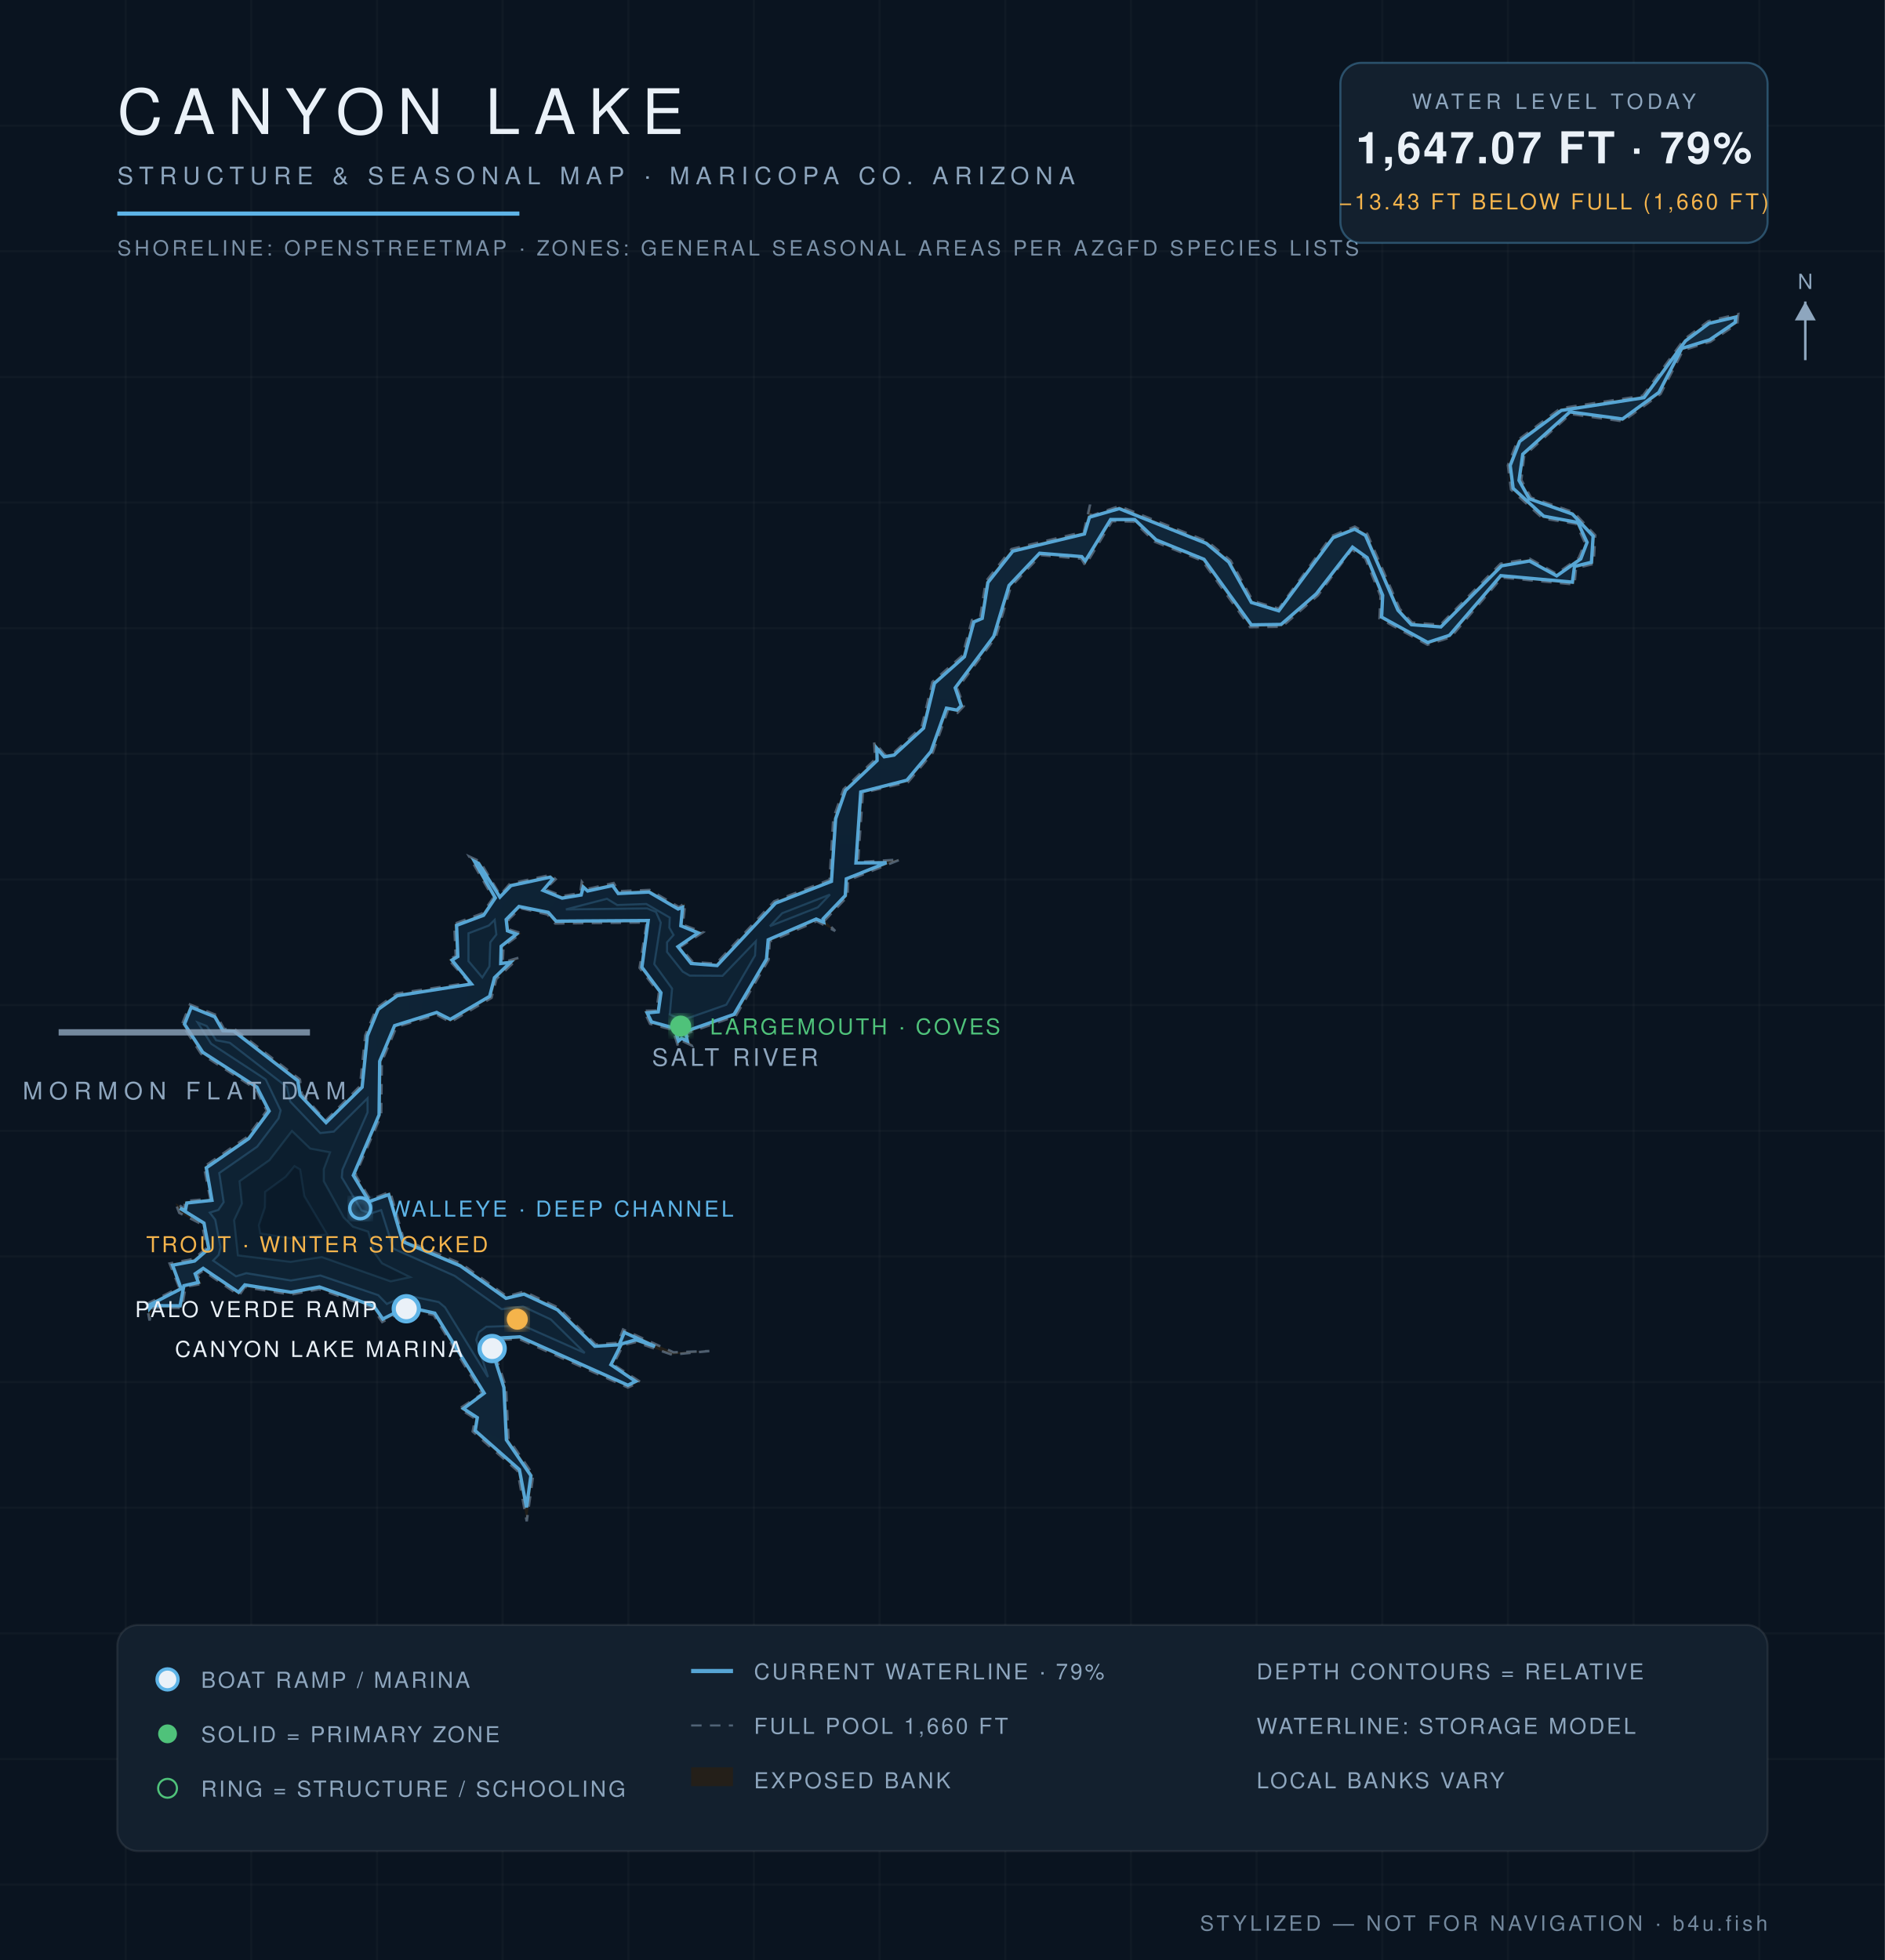
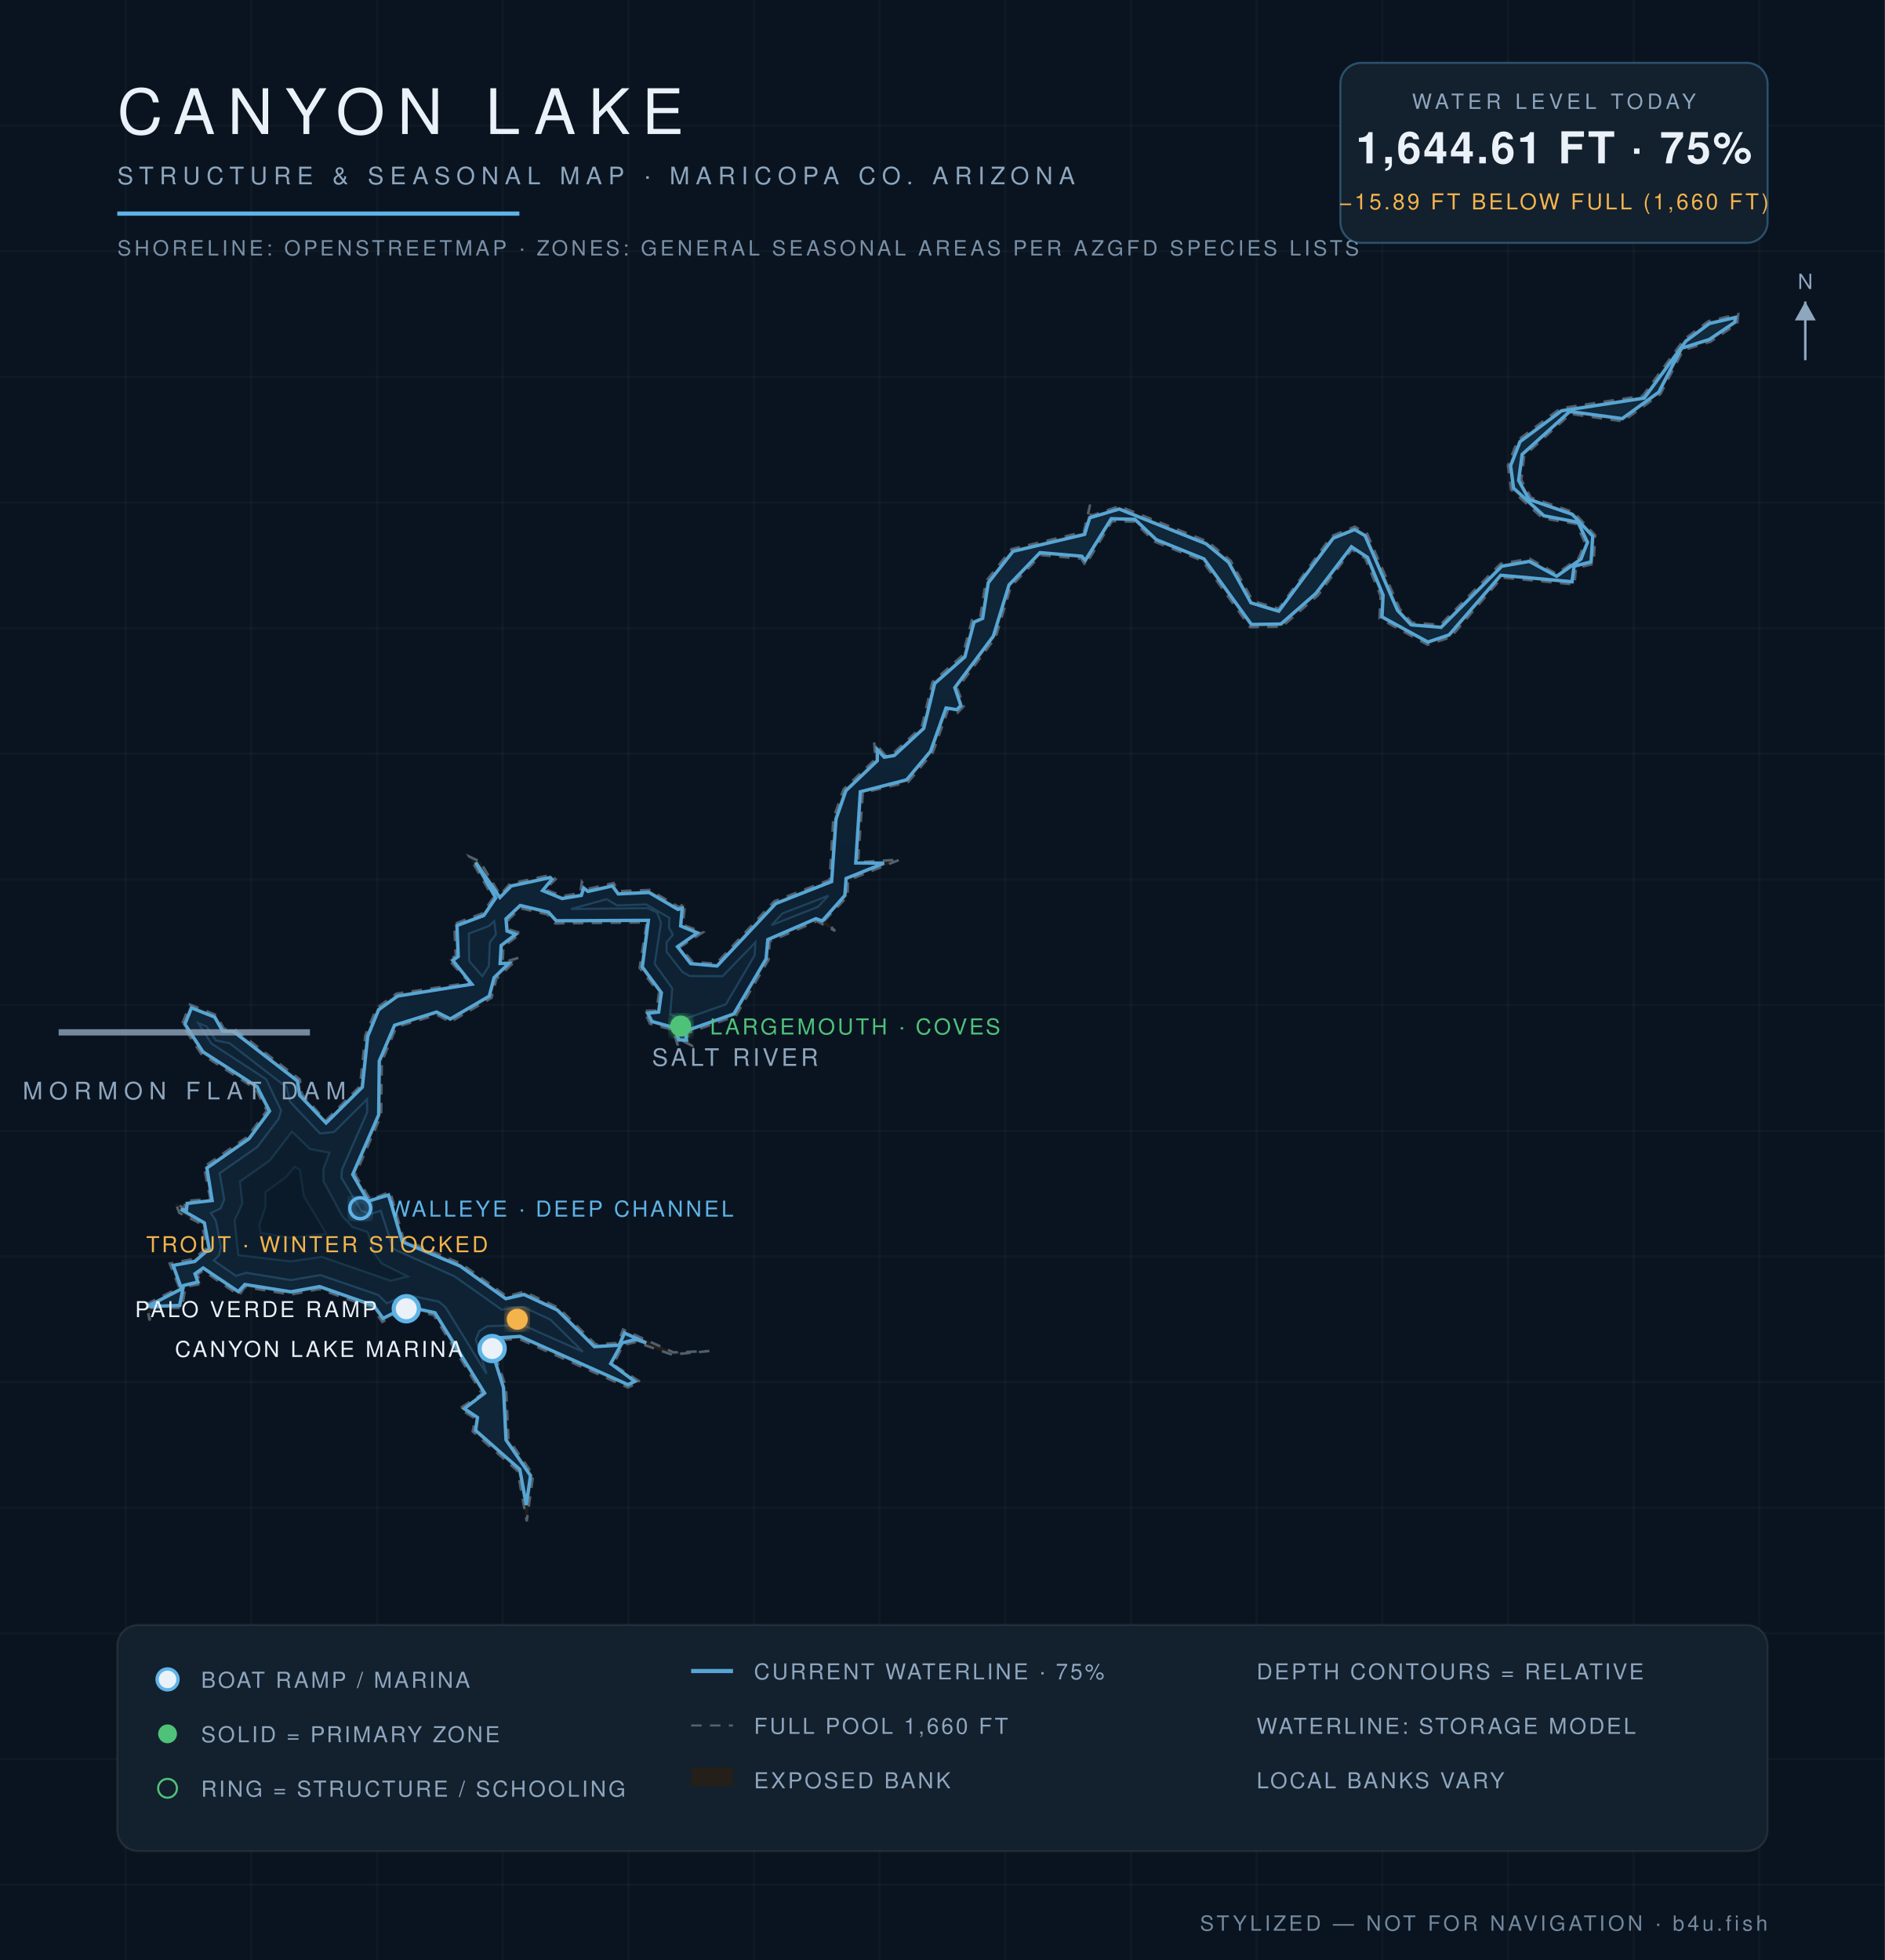
<svg xmlns="http://www.w3.org/2000/svg" viewBox="0 0 900 936" font-family="Helvetica,Arial,sans-serif">
  <defs>
    <radialGradient id="wg" cx="45%" cy="60%" r="80%">
      <stop offset="0%" stop-color="#0c1f31" />
      <stop offset="55%" stop-color="#102639" />
      <stop offset="100%" stop-color="#13293c" />
    </radialGradient>
    <filter id="glow">
      <feGaussianBlur stdDeviation="2.2" result="b" />
      <feMerge>
        <feMergeNode in="b" />
        <feMergeNode in="SourceGraphic" />
      </feMerge>
    </filter>
  </defs>
  <rect width="900" height="936" fill="#0a1420" />
  <g stroke="#ffffff" stroke-opacity="0.025">
    <line x1="60" y1="0" x2="60" y2="936" />
    <line x1="120" y1="0" x2="120" y2="936" />
    <line x1="180" y1="0" x2="180" y2="936" />
    <line x1="240" y1="0" x2="240" y2="936" />
    <line x1="300" y1="0" x2="300" y2="936" />
    <line x1="360" y1="0" x2="360" y2="936" />
    <line x1="420" y1="0" x2="420" y2="936" />
    <line x1="480" y1="0" x2="480" y2="936" />
    <line x1="540" y1="0" x2="540" y2="936" />
    <line x1="600" y1="0" x2="600" y2="936" />
    <line x1="660" y1="0" x2="660" y2="936" />
    <line x1="720" y1="0" x2="720" y2="936" />
    <line x1="780" y1="0" x2="780" y2="936" />
    <line x1="840" y1="0" x2="840" y2="936" />
    <line x1="0" y1="60" x2="900" y2="60" />
    <line x1="0" y1="120" x2="900" y2="120" />
    <line x1="0" y1="180" x2="900" y2="180" />
    <line x1="0" y1="240" x2="900" y2="240" />
    <line x1="0" y1="300" x2="900" y2="300" />
    <line x1="0" y1="360" x2="900" y2="360" />
    <line x1="0" y1="420" x2="900" y2="420" />
    <line x1="0" y1="480" x2="900" y2="480" />
    <line x1="0" y1="540" x2="900" y2="540" />
    <line x1="0" y1="600" x2="900" y2="600" />
    <line x1="0" y1="660" x2="900" y2="660" />
    <line x1="0" y1="720" x2="900" y2="720" />
    <line x1="0" y1="780" x2="900" y2="780" />
    <line x1="0" y1="840" x2="900" y2="840" />
    <line x1="0" y1="900" x2="900" y2="900" />
  </g>
  <path d="M 338.7,645.2 L 320.8,646.9 L 303.6,640.9 L 297.6,642.3 L 292.8,651.6 L 305.7,659.9 L 299.8,662.6 L 247.9,639.4 L 234.0,640.0 L 241.6,662.4 L 242.8,687.2 L 254.6,704.4 L 251.5,726.5 L 247.1,702.4 L 225.7,683.6 L 226.9,677.5 L 219.4,672.7 L 230.2,665.6 L 207.1,628.0 L 194.2,625.1 L 182.5,631.3 L 178.0,624.6 L 152.4,615.6 L 138.9,618.2 L 116.9,614.6 L 114.2,618.6 L 97.0,606.8 L 94.2,608.7 L 96.3,613.1 L 88.6,614.5 L 86.9,624.6 L 72.6,624.5 L 71.4,630.6 L 70.0,622.8 L 85.6,614.9 L 81.0,603.4 L 92.5,601.2 L 98.7,596.0 L 96.5,584.7 L 85.6,579.2 L 83.8,574.6 L 88.2,577.1 L 88.1,573.6 L 100.4,572.5 L 97.4,557.2 L 118.1,542.9 L 127.4,530.4 L 122.1,520.0 L 96.0,503.2 L 86.9,489.2 L 90.7,479.7 L 103.4,484.8 L 107.0,491.4 L 111.9,491.4 L 143.2,515.5 L 144.1,522.4 L 155.5,535.1 L 171.9,518.7 L 174.4,494.5 L 179.8,481.4 L 189.3,474.5 L 224.2,469.3 L 214.1,458.2 L 217.6,456.6 L 216.9,441.2 L 230.3,436.2 L 235.5,428.8 L 224.0,409.0 L 229.2,411.4 L 238.8,427.4 L 243.5,422.0 L 263.1,417.8 L 265.3,419.9 L 260.2,424.7 L 268.6,427.9 L 277.1,426.5 L 277.8,421.1 L 280.6,424.5 L 293.0,421.7 L 295.4,425.6 L 310.2,425.0 L 324.2,433.2 L 327.2,431.2 L 326.0,441.6 L 335.7,445.2 L 324.7,452.3 L 330.8,459.4 L 341.9,460.2 L 369.7,430.4 L 396.1,420.2 L 397.9,390.8 L 402.8,376.9 L 417.9,362.6 L 417.4,354.3 L 422.6,360.5 L 426.5,359.7 L 440.1,347.1 L 445.2,325.7 L 459.6,313.0 L 464.1,296.1 L 468.0,295.0 L 470.7,277.7 L 483.0,262.2 L 517.5,254.0 L 520.5,241.0 L 520.9,246.3 L 534.4,241.7 L 576.6,258.6 L 587.6,267.7 L 598.2,287.0 L 610.6,290.6 L 635.8,256.0 L 646.9,251.5 L 652.8,254.9 L 668.3,290.7 L 674.2,297.3 L 687.7,298.4 L 716.5,269.2 L 730.4,266.8 L 743.2,274.0 L 753.8,266.5 L 756.8,259.2 L 752.6,250.2 L 736.6,247.5 L 721.5,233.8 L 720.0,222.2 L 724.7,210.2 L 745.1,195.0 L 784.4,189.0 L 804.1,162.1 L 815.7,153.4 L 830.0,150.0 L 829.5,154.6 L 816.7,163.2 L 803.7,167.2 L 792.9,188.1 L 774.9,201.2 L 749.9,197.7 L 727.8,217.6 L 726.4,229.2 L 731.0,237.6 L 751.4,244.6 L 761.7,255.6 L 760.9,269.3 L 752.5,271.3 L 751.8,279.1 L 717.1,275.8 L 692.7,304.3 L 681.6,307.9 L 658.7,295.3 L 659.2,284.6 L 651.9,266.7 L 645.5,262.4 L 629.3,284.3 L 612.1,299.3 L 596.9,299.5 L 574.1,267.8 L 551.4,258.7 L 541.4,249.1 L 531.0,248.9 L 518.2,270.0 L 516.3,266.8 L 497.0,265.1 L 482.7,280.1 L 475.4,304.4 L 457.1,328.8 L 460.2,337.2 L 457.2,340.4 L 452.8,338.7 L 445.4,359.4 L 433.6,373.5 L 412.0,378.6 L 409.7,411.7 L 429.8,410.5 L 404.9,420.4 L 404.7,428.1 L 393.8,439.5 L 398.8,444.6 L 390.0,439.9 L 367.5,449.6 L 367.0,458.3 L 351.3,485.2 L 327.8,493.5 L 330.3,499.3 L 325.4,496.9 L 323.7,499.5 L 321.3,491.8 L 310.4,488.9 L 307.4,482.7 L 313.5,482.6 L 314.6,474.1 L 305.4,462.2 L 308.8,440.5 L 265.1,441.0 L 261.4,436.7 L 248.5,433.7 L 242.8,439.2 L 243.2,443.9 L 248.9,445.7 L 240.4,452.0 L 240.0,459.6 L 247.6,457.4 L 237.0,467.5 L 234.7,476.5 L 215.0,488.1 L 208.6,484.6 L 189.3,490.4 L 182.3,507.0 L 182.0,532.6 L 169.7,561.0 L 176.8,572.9 L 186.3,569.1 L 192.8,592.0 L 220.3,603.5 L 242.0,619.1 L 250.3,616.8 L 266.8,624.6 L 284.4,642.0 L 295.1,641.3 L 297.5,634.9 L 321.6,645.8 L 338.7,645.2 Z" fill="#241f19" fill-opacity="0.9" stroke="#8ea6be" stroke-opacity="0.5" stroke-width="1.2" stroke-dasharray="5 4" />
-   <path d="M 312.8,643.0 L 303.6,639.8 L 296.7,641.8 L 291.7,651.7 L 303.5,659.7 L 299.8,661.5 L 248.2,638.4 L 233.2,639.3 L 240.6,662.6 L 241.8,687.6 L 253.5,704.7 L 251.4,719.9 L 248.0,701.8 L 226.9,683.2 L 227.9,677.0 L 221.3,672.7 L 231.2,665.3 L 207.6,627.1 L 194.1,624.1 L 182.8,629.9 L 178.5,623.7 L 152.5,614.6 L 138.9,617.1 L 116.9,613.6 L 113.9,617.1 L 97.0,605.7 L 93.2,608.3 L 94.7,612.4 L 87.8,614.0 L 86.0,623.6 L 72.5,623.5 L 71.4,624.9 L 71.2,623.3 L 86.5,615.4 L 82.4,604.2 L 92.9,602.2 L 99.7,596.3 L 97.4,584.1 L 85.9,577.0 L 88.5,578.1 L 89.2,574.5 L 101.2,573.2 L 98.5,557.7 L 118.8,543.7 L 128.5,530.6 L 122.7,519.2 L 96.8,502.5 L 88.1,489.1 L 91.3,481.0 L 102.6,485.6 L 106.4,492.2 L 111.6,492.4 L 142.2,516.1 L 143.3,523.0 L 155.7,536.1 L 172.9,519.2 L 175.4,494.7 L 180.6,482.0 L 189.7,475.5 L 225.1,469.9 L 215.8,458.5 L 218.6,456.8 L 218.0,441.9 L 230.9,437.1 L 236.5,428.8 L 226.6,411.4 L 228.5,412.3 L 238.7,428.4 L 244.0,422.9 L 262.7,418.9 L 263.8,419.9 L 259.3,425.2 L 268.4,428.9 L 277.5,427.4 L 278.5,423.6 L 280.6,425.5 L 292.5,422.9 L 295.2,426.7 L 309.9,426.0 L 323.8,434.1 L 325.9,433.3 L 325.1,442.1 L 333.4,445.5 L 323.7,452.1 L 330.0,460.1 L 342.4,461.1 L 370.3,431.3 L 397.0,420.9 L 399.0,391.0 L 403.7,377.5 L 418.8,363.2 L 418.7,357.4 L 422.2,361.4 L 426.9,360.6 L 441.0,347.7 L 446.2,326.3 L 460.5,313.6 L 465.0,297.0 L 469.0,295.3 L 471.7,278.2 L 483.6,263.2 L 517.8,255.0 L 520.2,247.0 L 534.4,242.9 L 576.0,259.5 L 586.7,268.4 L 597.5,287.7 L 610.6,291.7 L 636.5,256.8 L 646.8,252.7 L 652.0,255.7 L 667.5,291.4 L 673.9,298.3 L 688.0,299.4 L 717.0,270.2 L 730.3,267.9 L 743.3,275.0 L 754.8,266.9 L 757.8,259.0 L 753.4,249.5 L 737.1,246.5 L 722.5,233.2 L 721.1,222.3 L 725.6,210.8 L 745.5,196.0 L 785.0,189.9 L 804.8,162.8 L 816.1,154.4 L 828.8,151.4 L 828.5,154.0 L 816.3,162.3 L 803.0,166.4 L 792.1,187.4 L 774.7,200.1 L 749.6,196.7 L 727.1,216.9 L 725.3,229.4 L 730.2,238.2 L 750.8,245.5 L 760.7,256.0 L 759.9,268.5 L 751.8,270.5 L 750.8,278.0 L 716.6,274.9 L 692.1,303.4 L 681.7,306.8 L 659.7,294.7 L 660.2,284.3 L 652.8,266.3 L 645.8,261.3 L 628.5,283.6 L 611.7,298.2 L 597.5,298.4 L 574.9,267.1 L 552.0,257.8 L 541.8,248.1 L 530.3,248.1 L 518.2,267.9 L 516.5,265.8 L 496.4,264.2 L 481.8,279.6 L 474.5,303.9 L 456.1,328.5 L 459.0,337.0 L 456.9,339.1 L 451.9,338.2 L 444.5,358.9 L 433.0,372.6 L 411.0,378.2 L 408.7,412.1 L 423.3,412.0 L 404.1,419.7 L 403.6,427.7 L 393.0,438.8 L 393.3,440.4 L 389.7,438.9 L 366.8,448.8 L 366.0,458.0 L 350.5,484.4 L 327.2,492.6 L 328.2,497.1 L 325.4,495.9 L 324.0,497.1 L 322.1,491.0 L 311.1,488.0 L 309.0,483.7 L 314.3,483.2 L 315.6,474.1 L 306.5,461.9 L 309.5,439.6 L 265.5,439.9 L 261.8,435.7 L 247.8,432.9 L 241.7,439.1 L 242.3,444.5 L 246.6,446.1 L 239.3,451.9 L 239.1,460.1 L 243.7,459.6 L 236.1,466.9 L 233.8,475.8 L 215.0,486.8 L 208.5,483.5 L 188.4,489.8 L 181.3,506.8 L 181.0,532.4 L 168.7,561.3 L 176.3,573.8 L 185.6,570.5 L 192.3,592.9 L 219.8,604.5 L 241.6,620.0 L 250.2,618.0 L 266.2,625.5 L 284.0,642.9 L 295.6,642.2 L 298.1,636.3 L 312.8,643.0 Z" fill="url(#wg)" stroke="#5eb4e7" stroke-opacity="0.9" stroke-width="1.6" />
-   <path d="M 101.8,602.0 L 104.4,599.3 L 105.3,595.7 L 102.8,582.5 L 100.2,579.1 L 104.3,577.8 L 106.8,574.1 L 104.7,560.2 L 122.8,547.6 L 133.0,534.1 L 134.0,530.3 L 126.9,515.5 L 100.8,498.4 L 94.4,488.3 L 98.7,490.0 L 103.2,496.8 L 109.7,498.0 L 137.0,519.1 L 138.6,526.1 L 152.9,541.1 L 159.4,540.4 L 175.5,524.5 L 175.5,531.2 L 163.5,558.6 L 163.2,562.3 L 172.6,578.0 L 177.0,579.5 L 182.0,577.9 L 187.8,596.3 L 217.1,609.3 L 239.5,625.2 L 249.7,623.9 L 263.0,630.1 L 279.2,646.1 L 249.7,633.0 L 232.2,633.6 L 228.6,636.2 L 227.4,639.9 L 233.0,657.6 L 212.5,624.3 L 209.5,621.8 L 193.9,618.5 L 184.7,622.7 L 180.6,618.5 L 153.0,609.1 L 138.9,611.5 L 117.6,608.0 L 112.7,609.5 L 101.8,602.0 Z" fill="#0e2233" stroke="#5eb4e7" stroke-opacity="0.22" stroke-width="1" />
-   <path d="M 230.3,466.8 L 223.7,459.0 L 223.7,445.7 L 233.4,442.0 L 236.2,439.3 L 237.0,446.3 L 234.1,450.0 L 233.7,461.5 L 230.3,466.8 Z" fill="#0e2233" stroke="#5eb4e7" stroke-opacity="0.22" stroke-width="1" />
-   <path d="M 270.2,434.3 L 289.8,429.2 L 294.7,432.2 L 308.6,431.7 L 319.8,438.2 L 319.6,443.0 L 321.6,446.5 L 318.5,450.0 L 318.5,454.6 L 326.0,464.0 L 329.3,465.9 L 345.0,466.0 L 360.9,449.5 L 360.5,456.3 L 346.8,479.8 L 326.0,487.1 L 319.8,484.5 L 320.9,472.1 L 312.4,460.4 L 315.5,440.6 L 313.2,435.5 L 309.0,433.8 L 270.2,434.3 Z" fill="#0e2233" stroke="#5eb4e7" stroke-opacity="0.22" stroke-width="1" />
-   <path d="M 367.6,442.3 L 373.5,436.1 L 396.3,427.2 L 390.5,433.3 L 367.6,442.3 Z" fill="#0e2233" stroke="#5eb4e7" stroke-opacity="0.22" stroke-width="1" />
-   <path d="M 113.6,599.5 L 111.8,582.7 L 115.5,574.8 L 114.4,564.1 L 128.7,554.0 L 139.4,540.1 L 148.1,548.5 L 157.6,550.3 L 154.6,558.3 L 154.6,564.1 L 164.1,581.4 L 168.5,585.8 L 175.8,588.2 L 178.8,598.3 L 182.4,603.3 L 195.8,609.9 L 186.5,611.9 L 153.6,600.3 L 138.7,602.6 L 113.6,599.5 Z" fill="#0c1e2e" stroke="#5eb4e7" stroke-opacity="0.15" stroke-width="1" />
-   <path d="M 123.6,585.1 L 126.5,576.6 L 126.6,569.2 L 136.4,562.0 L 140.6,556.9 L 143.3,558.5 L 145.3,571.2 L 156.2,589.5 L 138.6,591.3 L 124.3,589.0 L 123.6,585.1 Z" fill="#0a1a29" stroke="#5eb4e7" stroke-opacity="0.1" stroke-width="1" />
+   <path d="M 71.5,623.9 L 71.4,623.4 L 86.7,615.5 L 82.7,604.3 L 93.0,602.4 L 99.9,596.4 L 97.6,584.0 L 86.3,577.5 L 89.0,578.0 L 89.4,574.7 L 101.3,573.3 L 98.8,557.8 L 118.9,543.8 L 128.7,530.6 L 122.8,519.0 L 96.9,502.3 L 88.3,489.1 L 91.4,481.3 L 102.5,485.7 L 106.3,492.4 L 111.5,492.6 L 142.0,516.2 L 143.1,523.1 L 155.7,536.3 L 173.0,519.2 L 175.6,494.8 L 180.8,482.2 L 189.8,475.7 L 225.3,470.0 L 216.2,458.6 L 218.8,456.8 L 218.2,442.0 L 231.0,437.2 L 236.7,428.8 L 227.1,411.8 L 238.7,428.6 L 244.1,423.1 L 262.7,419.1 L 263.5,419.9 L 259.1,425.3 L 268.4,429.1 L 277.6,427.6 L 278.7,424.1 L 280.8,425.7 L 292.4,423.1 L 295.2,426.9 L 309.9,426.2 L 323.7,434.3 L 325.7,433.7 L 325.0,442.2 L 333.0,445.5 L 323.5,452.1 L 329.8,460.2 L 342.4,461.3 L 370.4,431.5 L 397.1,421.0 L 399.2,391.1 L 403.9,377.6 L 418.9,363.3 L 418.9,358.0 L 422.2,361.6 L 427.0,360.8 L 441.1,347.8 L 446.3,326.4 L 460.7,313.7 L 465.1,297.1 L 469.2,295.3 L 471.9,278.3 L 483.7,263.3 L 517.9,255.2 L 520.3,247.3 L 534.4,243.1 L 575.9,259.7 L 586.6,268.5 L 597.3,287.9 L 610.6,291.9 L 636.6,257.0 L 646.8,252.9 L 651.8,255.8 L 667.3,291.5 L 673.8,298.4 L 688.1,299.6 L 717.1,270.4 L 730.2,268.1 L 743.3,275.2 L 754.9,267.0 L 758.0,259.0 L 753.5,249.4 L 737.2,246.3 L 722.7,233.1 L 721.3,222.4 L 725.8,210.9 L 745.6,196.2 L 785.1,190.1 L 805.0,162.9 L 816.2,154.5 L 828.6,151.6 L 828.3,153.9 L 816.2,162.1 L 802.9,166.3 L 792.0,187.3 L 774.6,199.9 L 749.5,196.5 L 726.8,217.0 L 725.1,229.4 L 730.1,238.5 L 750.7,245.6 L 760.5,256.0 L 759.7,268.3 L 751.6,270.4 L 750.6,277.8 L 716.6,274.7 L 691.9,303.2 L 681.8,306.6 L 659.9,294.6 L 660.4,284.2 L 653.0,266.2 L 645.3,261.1 L 628.3,283.4 L 611.6,298.0 L 597.5,298.2 L 574.9,266.9 L 552.1,257.7 L 541.9,248.0 L 530.6,247.7 L 518.2,267.6 L 516.5,265.6 L 496.6,263.9 L 481.8,279.3 L 474.3,303.8 L 455.9,328.4 L 458.8,336.9 L 456.9,338.9 L 451.7,338.1 L 444.3,358.8 L 432.9,372.4 L 410.8,378.1 L 408.6,412.1 L 422.1,412.2 L 404.0,419.5 L 403.4,427.6 L 392.6,439.8 L 389.6,438.7 L 366.6,448.7 L 365.8,457.9 L 350.4,484.2 L 327.2,492.4 L 327.8,496.7 L 324.1,496.6 L 322.1,490.8 L 311.3,487.8 L 309.3,483.9 L 314.5,483.3 L 315.8,474.1 L 306.7,461.8 L 309.6,439.5 L 265.6,439.7 L 261.9,435.6 L 248.4,432.4 L 241.6,438.8 L 242.1,444.6 L 246.2,446.2 L 239.3,451.5 L 238.8,460.1 L 243.0,460.0 L 235.9,466.9 L 233.6,475.7 L 215.0,486.6 L 208.5,483.3 L 188.4,489.6 L 181.1,506.7 L 180.8,532.4 L 168.4,560.9 L 175.8,573.6 L 185.5,570.7 L 192.1,593.0 L 219.7,604.6 L 241.5,620.2 L 250.2,618.2 L 266.1,625.6 L 283.8,643.1 L 295.6,642.4 L 298.2,636.6 L 308.6,641.3 L 303.6,639.6 L 297.0,641.3 L 291.6,651.2 L 303.1,659.7 L 299.8,661.2 L 248.3,638.2 L 233.0,639.2 L 240.4,662.7 L 241.6,687.6 L 253.3,704.7 L 251.3,718.7 L 248.2,701.7 L 227.1,683.1 L 228.0,676.9 L 221.7,672.7 L 231.4,665.3 L 207.7,626.9 L 194.1,623.9 L 182.9,629.6 L 178.5,623.5 L 152.6,614.4 L 138.9,616.9 L 116.9,613.4 L 113.8,616.8 L 97.0,605.5 L 93.1,608.3 L 94.5,612.2 L 87.6,613.9 L 85.8,623.4 L 71.5,623.9 Z" fill="url(#wg)" stroke="#5eb4e7" stroke-opacity="0.9" stroke-width="1.6" />
+   <path d="M 102.1,602.0 L 104.6,599.4 L 105.5,595.6 L 103.1,583.0 L 100.7,579.3 L 105.3,577.1 L 107.1,572.9 L 104.9,560.3 L 122.9,547.7 L 133.1,534.2 L 134.2,530.3 L 127.1,515.4 L 100.9,498.3 L 94.7,488.6 L 98.6,490.2 L 103.1,496.9 L 109.6,498.2 L 136.8,519.2 L 138.5,526.2 L 152.8,541.3 L 159.5,540.6 L 175.3,524.9 L 175.3,531.2 L 163.3,558.5 L 163.0,562.4 L 172.5,578.2 L 177.0,579.7 L 181.8,578.2 L 187.7,596.4 L 217.0,609.5 L 239.5,625.4 L 249.7,624.1 L 262.8,630.2 L 278.3,645.5 L 249.7,632.8 L 232.7,633.3 L 228.8,635.7 L 227.2,639.8 L 232.3,656.0 L 212.7,624.2 L 209.6,621.6 L 194.1,618.3 L 184.7,622.4 L 180.6,618.4 L 153.0,608.9 L 138.9,611.3 L 117.6,607.8 L 112.7,609.3 L 102.1,602.0 Z" fill="#0e2233" stroke="#5eb4e7" stroke-opacity="0.22" stroke-width="1" />
+   <path d="M 230.3,466.2 L 224.0,458.9 L 223.9,445.8 L 233.5,442.2 L 236.0,439.9 L 236.8,446.2 L 233.9,450.0 L 233.4,461.4 L 230.3,466.2 Z" fill="#0e2233" stroke="#5eb4e7" stroke-opacity="0.22" stroke-width="1" />
+   <path d="M 272.7,434.1 L 289.7,429.4 L 294.6,432.4 L 308.5,431.9 L 319.6,438.3 L 319.4,442.9 L 321.3,446.4 L 318.3,450.0 L 318.3,454.6 L 325.9,464.2 L 329.3,466.1 L 345.0,466.2 L 360.7,450.0 L 360.3,456.3 L 346.6,479.6 L 326.1,486.9 L 320.0,484.4 L 321.0,472.0 L 312.6,460.3 L 315.6,440.6 L 313.7,435.7 L 309.2,433.7 L 272.7,434.1 Z" fill="#0e2233" stroke="#5eb4e7" stroke-opacity="0.22" stroke-width="1" />
+   <path d="M 368.4,441.8 L 373.6,436.2 L 395.6,427.7 L 390.5,433.1 L 368.4,441.8 Z" fill="#0e2233" stroke="#5eb4e7" stroke-opacity="0.22" stroke-width="1" />
+   <path d="M 113.8,599.4 L 112.0,582.8 L 115.7,574.8 L 114.6,564.2 L 128.9,554.1 L 139.4,540.4 L 148.0,548.7 L 157.3,550.5 L 154.4,558.3 L 154.5,564.2 L 163.5,580.9 L 168.4,586.0 L 175.6,588.4 L 178.6,598.3 L 182.3,603.4 L 194.7,609.6 L 186.5,611.6 L 153.6,600.2 L 138.7,602.4 L 113.8,599.4 Z" fill="#0c1e2e" stroke="#5eb4e7" stroke-opacity="0.15" stroke-width="1" />
+   <path d="M 123.8,585.2 L 126.7,576.6 L 126.8,569.3 L 136.6,562.1 L 140.7,557.2 L 143.1,558.6 L 145.1,571.3 L 155.8,589.2 L 138.6,591.1 L 124.5,588.8 L 123.8,585.2 Z" fill="#0a1a29" stroke="#5eb4e7" stroke-opacity="0.1" stroke-width="1" />
  <text x="351" y="509" fill="#8ea6be" font-size="11.5" letter-spacing="1.6" text-anchor="middle">SALT RIVER</text>
  <line x1="28" y1="493" x2="148" y2="493" stroke="#8ea6be" stroke-width="3" stroke-opacity="0.8" />
  <text x="88" y="525" fill="#8ea6be" font-size="11.5" letter-spacing="3" text-anchor="middle">MORMON FLAT DAM</text>
  <circle cx="194" cy="625" r="6" fill="#eaf1f8" stroke="#5eb4e7" stroke-width="2" />
  <text x="180" y="629" fill="#eaf1f8" font-size="10.5" letter-spacing="1.2" text-anchor="end">PALO VERDE RAMP</text>
  <circle cx="235" cy="644" r="6" fill="#eaf1f8" stroke="#5eb4e7" stroke-width="2" />
  <text x="221" y="648" fill="#eaf1f8" font-size="10.5" letter-spacing="1.2" text-anchor="end">CANYON LAKE MARINA</text>
  <circle cx="172" cy="577" r="5" fill="none" stroke="#5eb4e7" stroke-width="1.6" filter="url(#glow)" />
  <text x="186" y="581" fill="#5eb4e7" font-size="10.5" letter-spacing="1.2" text-anchor="start">WALLEYE · DEEP CHANNEL</text>
  <circle cx="325" cy="490" r="5" fill="#4fc27a" filter="url(#glow)" />
  <text x="339" y="494" fill="#4fc27a" font-size="10.5" letter-spacing="1.2" text-anchor="start">LARGEMOUTH · COVES</text>
  <circle cx="247" cy="630" r="5" fill="#f5b44c" filter="url(#glow)" />
  <text x="233" y="598" fill="#f5b44c" font-size="10.5" letter-spacing="1.2" text-anchor="end">TROUT · WINTER STOCKED</text>
  <text x="56" y="64" fill="#eaf1f8" font-size="30" letter-spacing="6" font-weight="300">CANYON LAKE</text>
  <text x="56" y="88" fill="#8ea6be" font-size="11.5" letter-spacing="3">STRUCTURE &amp; SEASONAL MAP · MARICOPA CO. ARIZONA</text>
  <line x1="56" y1="102" x2="248" y2="102" stroke="#5eb4e7" stroke-width="2" />
  <text x="56" y="122" fill="#8ea6be" font-size="10" letter-spacing="1.5" opacity="0.85">SHORELINE: OPENSTREETMAP · ZONES: GENERAL SEASONAL AREAS PER AZGFD SPECIES LISTS</text>
  <g>
    <rect x="640" y="30" width="204" height="86" rx="10" fill="#13202e" stroke="#5eb4e7" stroke-opacity="0.35" />
    <text x="742" y="52" fill="#8ea6be" font-size="10" letter-spacing="2" text-anchor="middle">WATER LEVEL TODAY</text>
-     <text x="742" y="78" fill="#eaf1f8" font-size="21" letter-spacing="1" text-anchor="middle" font-weight="600">1,647.07 FT · 79%</text>
-     <text x="742" y="100" fill="#f5b44c" font-size="10.5" letter-spacing="1.2" text-anchor="middle">−13.43 FT BELOW FULL (1,660 FT)</text>
+     <text x="742" y="78" fill="#eaf1f8" font-size="21" letter-spacing="1" text-anchor="middle" font-weight="600">1,644.61 FT · 75%</text>
+     <text x="742" y="100" fill="#f5b44c" font-size="10.5" letter-spacing="1.2" text-anchor="middle">−15.89 FT BELOW FULL (1,660 FT)</text>
  </g>
  <g font-size="10.5" letter-spacing="1.1">
    <rect x="56" y="776" width="788" height="108" rx="10" fill="#13202e" stroke="#ffffff" stroke-opacity="0.08" />
    <circle cx="80" cy="802" r="5" fill="#eaf1f8" stroke="#5eb4e7" stroke-width="1.6" />
    <text x="96" y="806" fill="#8ea6be">BOAT RAMP / MARINA</text>
    <circle cx="80" cy="828" r="4.5" fill="#4fc27a" />
    <text x="96" y="832" fill="#8ea6be">SOLID = PRIMARY ZONE</text>
    <circle cx="80" cy="854" r="4.5" fill="none" stroke="#4fc27a" />
    <text x="96" y="858" fill="#8ea6be">RING = STRUCTURE / SCHOOLING</text>
    <line x1="330" y1="798" x2="350" y2="798" stroke="#5eb4e7" stroke-opacity="0.9" stroke-width="2" />
-     <text x="360" y="802" fill="#8ea6be">CURRENT WATERLINE · 79%</text>
+     <text x="360" y="802" fill="#8ea6be">CURRENT WATERLINE · 75%</text>
    <line x1="330" y1="824" x2="350" y2="824" stroke="#8ea6be" stroke-opacity="0.5" stroke-dasharray="5 4" />
    <text x="360" y="828" fill="#8ea6be">FULL POOL 1,660 FT</text>
    <rect x="330" y="844" width="20" height="9" fill="#241f19" />
    <text x="360" y="854" fill="#8ea6be">EXPOSED BANK</text>
    <text x="600" y="802" fill="#8ea6be">DEPTH CONTOURS = RELATIVE</text>
    <text x="600" y="828" fill="#8ea6be">WATERLINE: STORAGE MODEL</text>
    <text x="600" y="854" fill="#8ea6be">LOCAL BANKS VARY</text>
  </g>
  <text x="844" y="922" fill="#8ea6be" font-size="10" letter-spacing="1.5" text-anchor="end" opacity="0.8">STYLIZED — NOT FOR NAVIGATION · b4u.fish</text>
  <g transform="translate(862,158)" stroke="#8ea6be" fill="#8ea6be">
    <line x1="0" y1="14" x2="0" y2="-14" stroke-width="1.2" />
    <path d="M 0,-14 l 5,9 h -10 z" stroke="none" />
    <text x="0" y="-20" font-size="10" text-anchor="middle" stroke="none">N</text>
  </g>
</svg>
